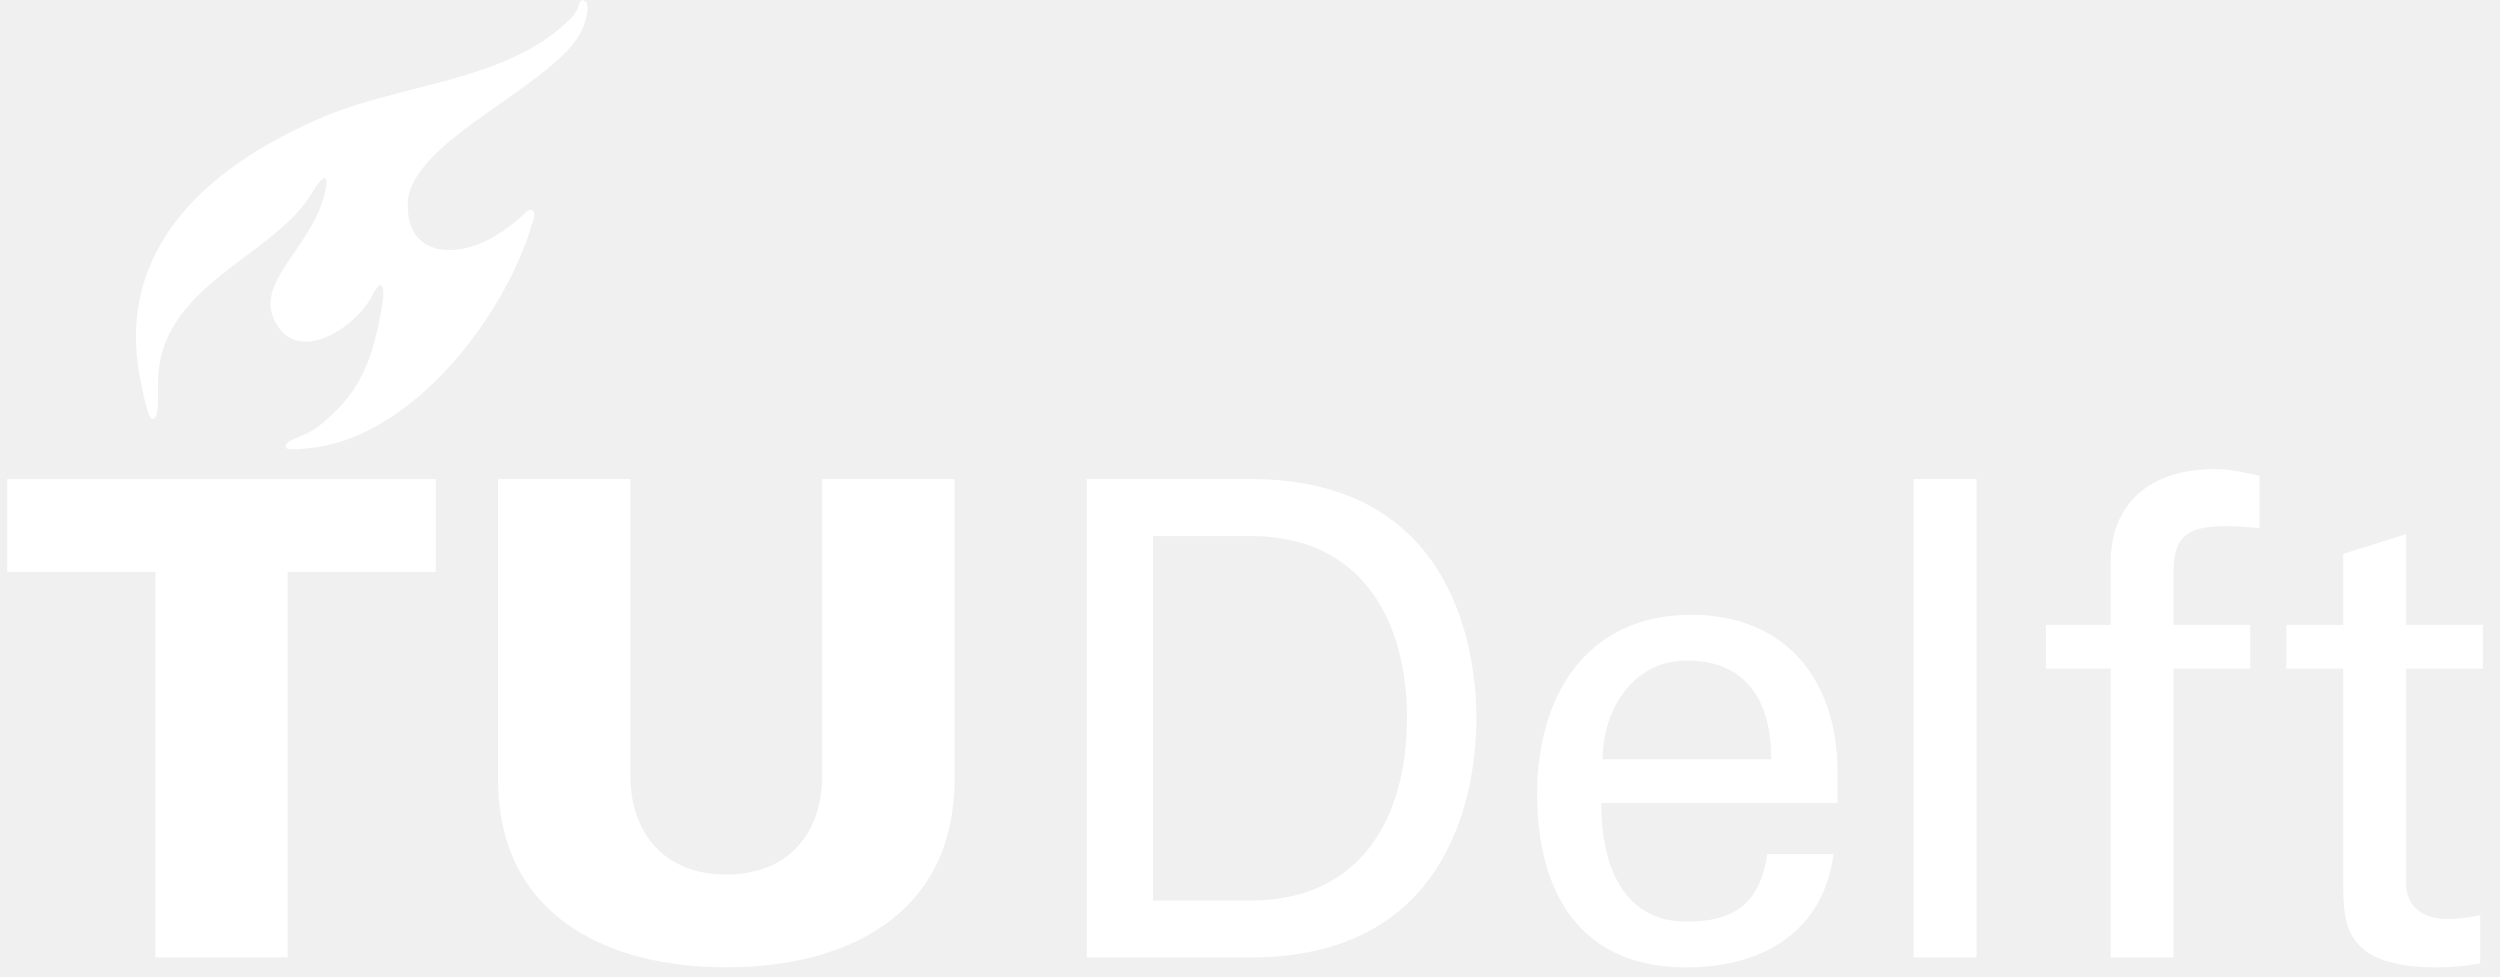
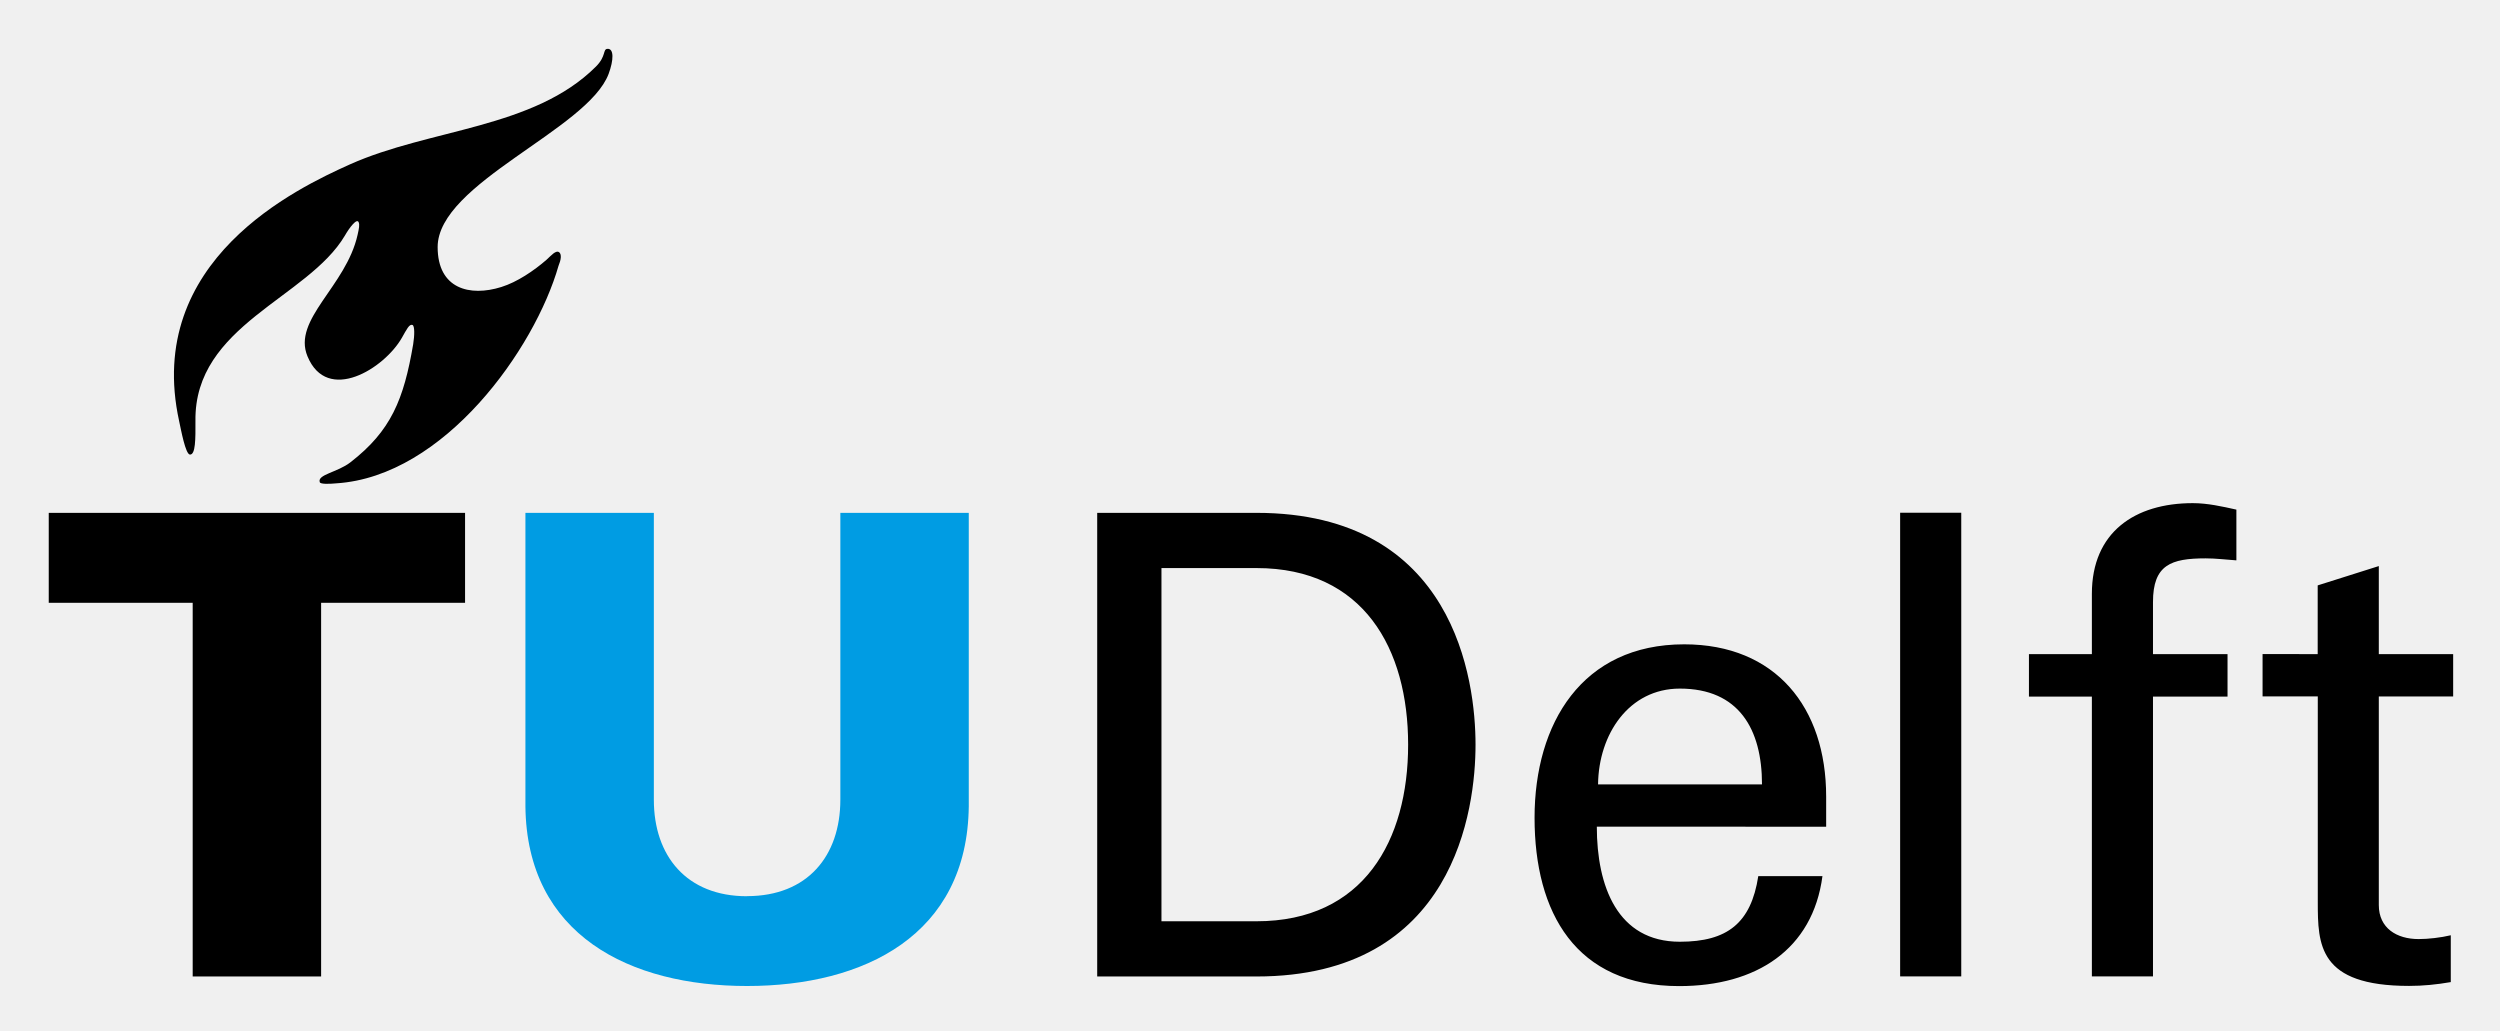
- <svg xmlns="http://www.w3.org/2000/svg" width="105px" height="41px" viewBox="0 0 105 41" version="1.1">
-   <defs />
-   <g id="Final" stroke="none" stroke-width="1" fill="none" fill-rule="evenodd">
-     <g id="Contentpage" transform="translate(-30, -20)" fill="#FFFFFF">
-       <g id="header-nav-copy" transform="translate(29, 19)">
-         <g id="Logo-White-Copy">
-           <g id="Imported-Layers" transform="translate(0.714626, 0.315)">
-             <path d="M30.789,37.415 C33.402,37.415 34.819,35.677 34.819,33.239 L34.819,20.806 L40.375,20.806 L40.375,33.517 C40.319,39.112 35.846,41.311 30.789,41.311 C25.732,41.311 21.26,39.112 21.204,33.517 L21.204,20.806 L26.76,20.806 L26.76,33.239 C26.76,35.677 28.177,37.415 30.789,37.415" id="Fill-1" />
-             <path d="M77.461,34.412 L77.461,33.103 C77.461,29.235 75.274,26.506 71.318,26.506 C66.902,26.506 64.845,29.93 64.845,34.022 C64.845,38.142 66.626,41.315 71.097,41.315 C74.433,41.315 76.876,39.729 77.293,36.556 L74.517,36.556 C74.209,38.586 73.183,39.394 71.127,39.394 C68.429,39.394 67.535,36.991 67.535,34.412 L77.461,34.412 L77.461,34.412 Z M67.595,32.575 C67.615,30.395 68.93,28.428 71.127,28.428 C73.68,28.428 74.679,30.181 74.679,32.575 L67.595,32.575 L67.595,32.575 Z" id="Fill-2" />
-             <path d="M80.659,20.806 L83.301,20.806 L83.301,40.897 L80.659,40.897 L80.659,20.806 Z" id="Fill-3" />
-             <path d="M6.812,40.897 L12.366,40.897 L12.366,24.705 L18.59,24.705 L18.59,20.808 L0.588,20.808 L0.588,24.705 L6.812,24.705 L6.812,40.897" id="Fill-4" />
-             <path d="M20.156,11.023 C18.801,11.449 17.403,11.108 17.407,9.293 C17.41,6.526 23.895,4.205 24.796,1.787 C25.02,1.182 25.032,0.687 24.745,0.701 C24.538,0.715 24.7,1.015 24.244,1.472 C21.559,4.165 17.055,4.16 13.6,5.711 C11.334,6.731 4.694,9.861 6.224,16.843 C6.295,17.175 6.494,18.285 6.695,18.285 C6.932,18.285 6.93,17.625 6.923,16.825 C6.872,12.667 11.787,11.506 13.385,8.789 C13.577,8.466 13.907,8.01 13.985,8.221 C14.023,8.325 13.999,8.475 13.934,8.764 C13.434,10.996 11.103,12.429 11.763,14.025 C12.62,16.095 15.09,14.552 15.849,13.22 C16.052,12.854 16.165,12.62 16.301,12.667 C16.404,12.702 16.4,13.122 16.336,13.502 C15.931,15.904 15.378,17.253 13.625,18.62 C13.063,19.058 12.181,19.149 12.296,19.485 C12.325,19.573 12.707,19.564 13.01,19.533 C17.682,19.233 21.591,13.712 22.625,10.105 C22.735,9.853 22.767,9.614 22.653,9.525 C22.512,9.416 22.307,9.666 22.098,9.852 C21.565,10.321 20.832,10.812 20.156,11.023" id="Fill-5" />
-             <path d="M91.575,40.897 L91.575,28.769 L94.796,28.769 L94.796,26.929 L91.575,26.929 L91.575,24.672 C91.575,23.057 92.351,22.782 93.854,22.782 C94.297,22.782 94.743,22.838 95.186,22.864 L95.186,20.668 C94.569,20.528 93.937,20.388 93.297,20.388 C90.797,20.388 88.935,21.644 88.935,24.318 L88.935,26.929 L86.215,26.929 L86.215,28.769 L88.935,28.769 L88.935,40.897 L91.575,40.897" id="Fill-6" />
-             <path d="M96.312,26.929 L96.312,28.769 L98.7,28.769 L98.7,37.669 C98.7,39.528 98.727,41.314 102.648,41.314 C103.257,41.314 103.83,41.256 104.453,41.148 L104.453,39.116 C104.024,39.22 103.481,39.283 103.062,39.283 C102.119,39.283 101.342,38.807 101.342,37.809 L101.342,28.769 L104.564,28.769 L104.564,26.929 L101.342,26.929 L101.342,23.117 L98.7,23.951 L98.7,26.931 L96.312,26.929" id="Fill-7" />
-             <path d="M48.712,23.199 L52.819,23.199 C57.455,23.199 59.378,26.702 59.378,30.853 C59.378,35.004 57.455,38.506 52.819,38.506 L48.712,38.506 L48.712,23.199 L48.712,23.199 Z M45.93,40.897 L52.819,40.897 C61.395,40.897 62.294,33.624 62.294,30.853 C62.294,28.081 61.395,20.806 52.819,20.806 L45.93,20.806 L45.93,40.897 L45.93,40.897 Z" id="Fill-8" />
-           </g>
-         </g>
-       </g>
-     </g>
+ <svg xmlns="http://www.w3.org/2000/svg" xmlns:xlink="http://www.w3.org/1999/xlink" role="img" viewBox="-0.38 -0.38 26.26 10.82">
+   <use width="100%" height="100%" x="504.854" y="78.424" xlink:href="#a" fill="#fff" transform="translate(-134.76 -236.314) scale(.35278)" />
+   <use width="100%" height="100%" x="62.183" y="204.004" xlink:href="#b" fill="#fff" transform="translate(-134.76 -236.314) scale(.35278)" />
+   <use width="100%" height="100%" x="62.345" y="246.016" xlink:href="#b" fill="#fff" transform="translate(-134.76 -236.314) scale(.35278)" />
+   <use width="100%" height="100%" x="56.693" y="274.024" xlink:href="#b" fill="#fff" transform="translate(-134.76 -236.314) scale(.35278)" />
+   <g fill="#fff" transform="translate(-134.76 -236.314) scale(.35278)">
+     <use width="100%" height="100%" x="56.693" y="274.024" xlink:href="#b" />
+     <use width="100%" height="100%" x="59.195" y="274.024" xlink:href="#b" />
  </g>
+   <use width="100%" height="100%" x="61.535" y="274.024" xlink:href="#b" fill="#fff" transform="translate(-134.76 -236.314) scale(.35278)" />
+   <use width="100%" height="100%" x="62.183" y="316.036" xlink:href="#b" fill="#fff" transform="translate(-134.76 -236.314) scale(.35278)" />
+   <use width="100%" height="100%" x="63.821" y="498.008" xlink:href="#b" transform="translate(-134.76 -236.314) scale(.35278)" />
+   <use width="100%" height="100%" x="63.821" y="526.016" xlink:href="#b" transform="translate(-134.76 -236.314) scale(.35278)" />
+   <use width="100%" height="100%" x="63.659" y="582.032" xlink:href="#b" transform="translate(-134.76 -236.314) scale(.35278)" />
+   <use width="100%" height="100%" x="67.303" y="652.043" xlink:href="#b" transform="translate(-134.76 -236.314) scale(.35278)" />
+   <use width="100%" height="100%" x="61.967" y="680.051" xlink:href="#b" transform="translate(-134.76 -236.314) scale(.35278)" />
+   <use width="100%" height="100%" x="61.472" y="708.059" xlink:href="#b" transform="translate(-134.76 -236.314) scale(.35278)" />
+   <use width="100%" height="100%" x="61.805" y="736.067" xlink:href="#b" transform="translate(-134.76 -236.314) scale(.35278)" />
+   <use width="100%" height="100%" x="61.805" y="764.075" xlink:href="#b" transform="translate(-134.76 -236.314) scale(.35278)" />
+   <path fill="#009ce3" d="M7.467 9.033c.635 0 .98-.422.98-1.013V5.007H9.796v3.081c-.014 1.356-1.1 1.889-2.329 1.889-1.228 0-2.315-.533-2.328-1.889V5.007h1.349v3.014c0 .591.345 1.013.978 1.013" />
+   <path d="M16.406 7.859c.006-.528.325-1.006.859-1.006.62 0 .863.426.863 1.006zm2.396.445v-.317c0-.937-.531-1.599-1.491-1.599-1.073 0-1.572.83-1.572 1.822 0 .998.433 1.768 1.519 1.768.81 0 1.403-.384 1.505-1.155h-.674c-.076.493-.325.689-.824.689-.656 0-.872-.583-.872-1.209zm1.419-3.298h-.642v4.87h.642zM1.644 9.877h1.349V5.952h1.512v-.945H.132v.945h1.512zm3.241-7.242c-.329.103-.668.021-.668-.42.001-.671 1.576-1.233 1.796-1.819.054-.146.057-.267-.012-.263-.051.003-.011.076-.121.186-.653.653-1.746.652-2.585 1.028-.551.248-2.164 1.006-1.793 2.698.018.081.066.35.114.35.058 0 .058-.16.057-.354-.014-1.007 1.181-1.288 1.57-1.947.045-.079.127-.189.145-.138.01.025.004.061-.012.131-.121.542-.688.889-.526 1.276.208.502.808.128.992-.196.05-.088.077-.145.11-.134.025.008.023.11.008.203-.099.582-.233.91-.659 1.24-.136.106-.351.128-.322.209.007.022.099.019.174.012 1.134-.073 2.084-1.411 2.334-2.286.026-.061.034-.119.007-.141-.035-.026-.084.034-.135.08-.13.113-.307.233-.471.284m17.347 7.242V6.937h.783v-.446h-.783v-.547c0-.391.189-.459.554-.459.107 0 .215.014.322.021v-.533c-.149-.033-.303-.068-.458-.068-.608 0-1.06.305-1.06.952v.634h-.661v.446h.661v2.939zm1.151-3.386v.445h.58v2.158c0 .451.007.883.959.883.147 0 .287-.014.438-.04v-.492c-.105.025-.236.04-.338.04-.229 0-.418-.114-.418-.357V6.936h.781v-.445h-.781v-.925l-.642.203v.722zM11.145 9.877h1.673c2.084 0 2.301-1.763 2.301-2.435 0-.672-.218-2.435-2.301-2.435H11.145zm.675-4.29h.998c1.126 0 1.593.849 1.593 1.855S13.944 9.297 12.818 9.297h-.998zm0 0" />
+   <use width="100%" height="100%" x="464.67" y="743.954" xlink:href="#c" transform="translate(-134.76 -236.314) scale(.35278)" />
+   <use width="100%" height="100%" x="480.911" y="748.959" xlink:href="#c" transform="translate(-134.76 -236.314) scale(.35278)" />
</svg>
